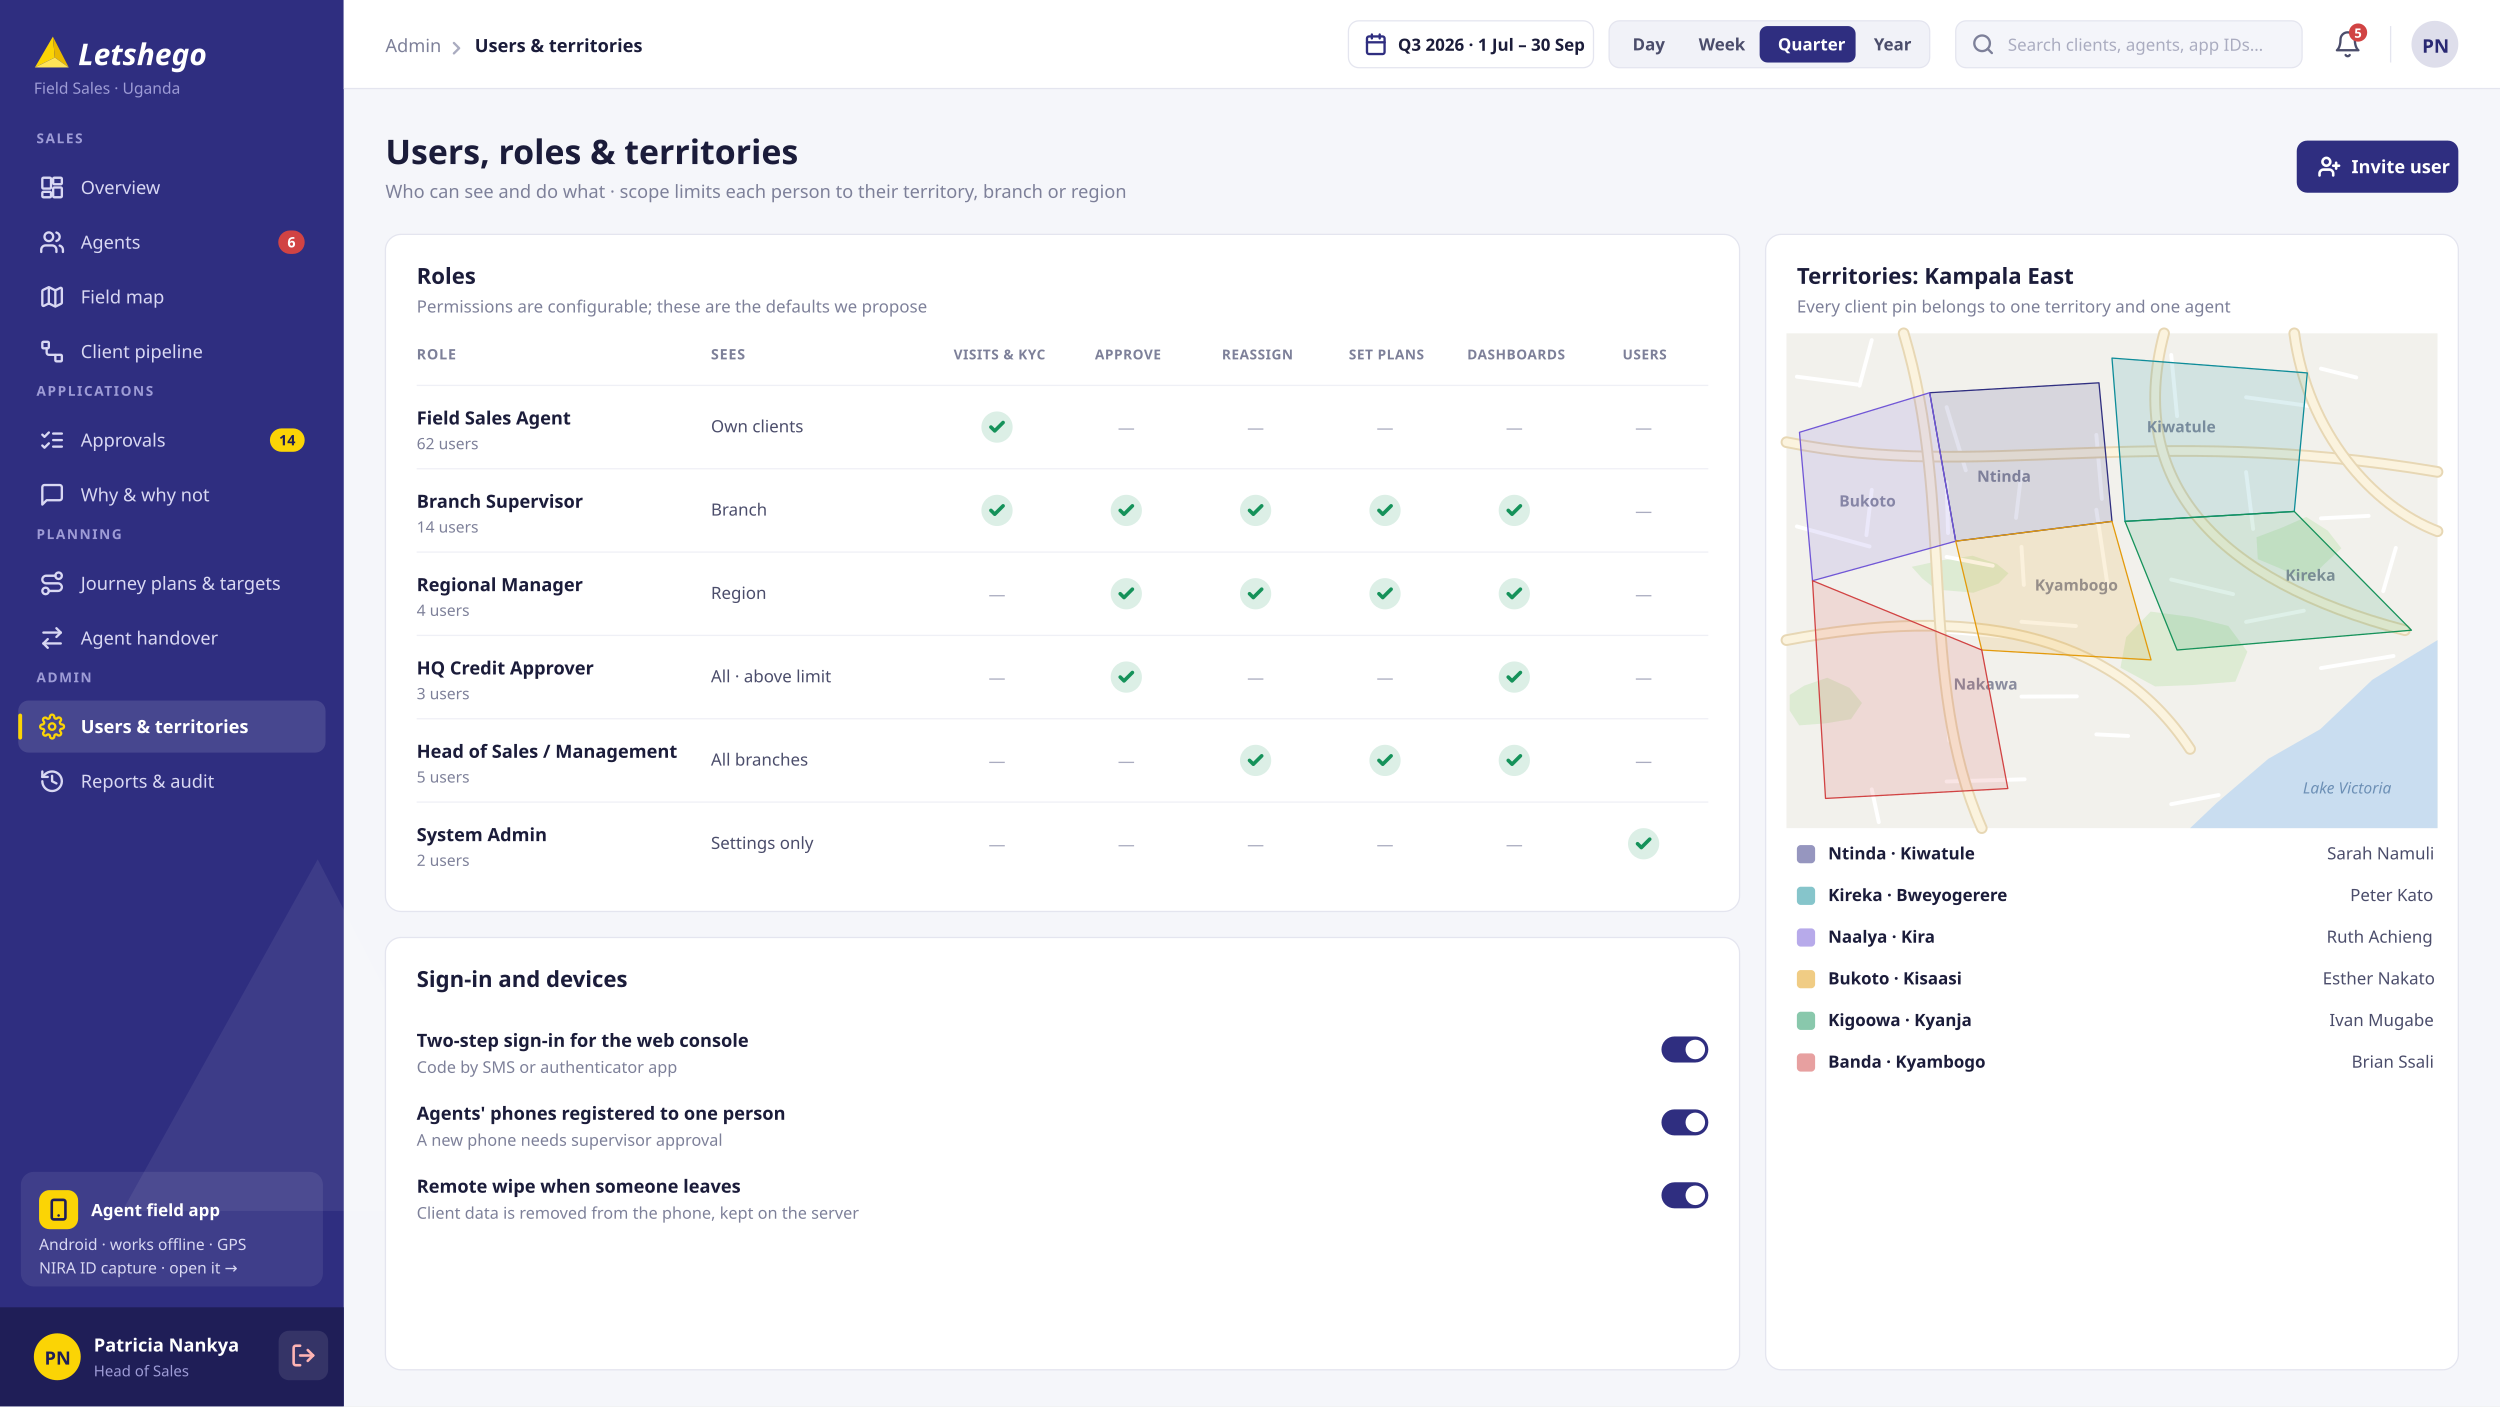
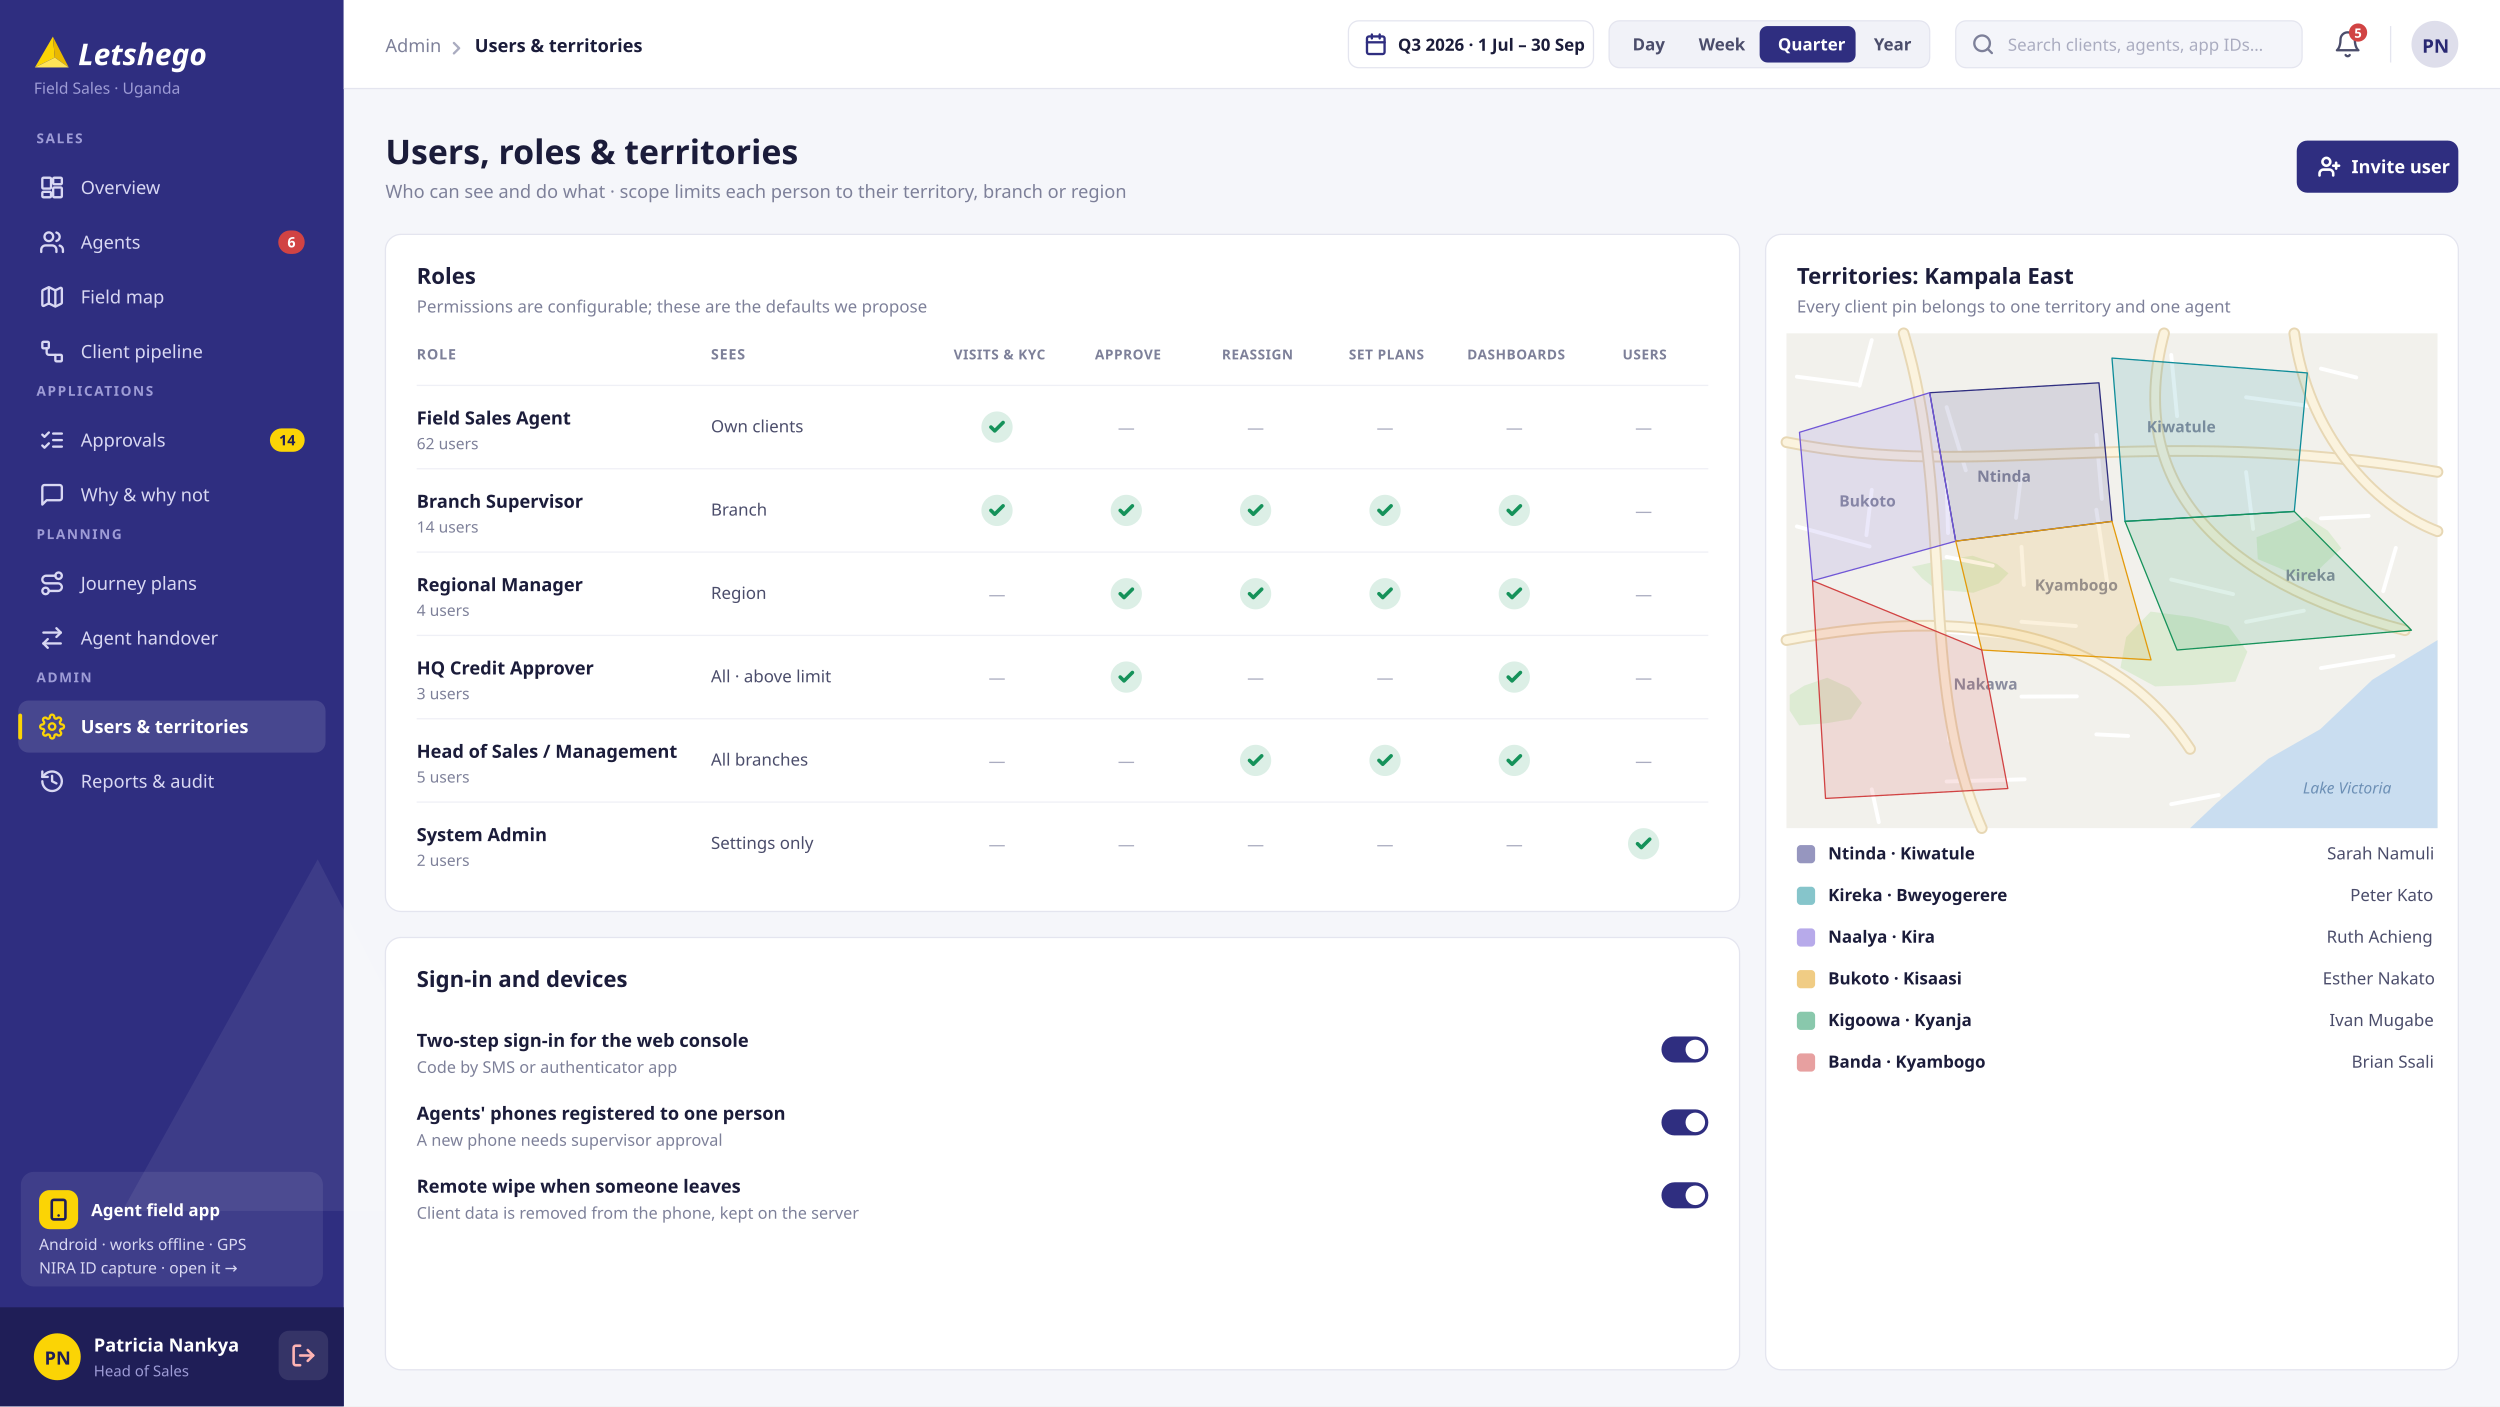
<svg xmlns="http://www.w3.org/2000/svg" width="1920" height="1080" viewBox="0 0 1920 1080">
  <rect id="page-background" x="0.0" y="0.0" width="1920.0" height="1080.0" fill="#F5F6FA" />
  <g id="sidebar">
    <rect id="sidebar-bg" x="0.0" y="0.0" width="264.0" height="1080.0" fill="#2F2E80" />
    <g id="sidebar-watermark" opacity="0.07">
      <path d="M244.0 660.0 L384.0 930.0 L94.0 930.0 Z" fill="#FFFFFF" />
    </g>
    <g id="letshego-wordmark">
      <g id="letshego-triangle">
        <path d="M40.6 28.1 L26.8 51.8 L42.1 44.2 Z" fill="#FBD405" />
        <path d="M40.6 28.1 L42.1 44.2 L52.8 51.8 Z" fill="#E9B800" />
        <path d="M26.8 51.8 L42.1 44.2 L52.8 51.8 Z" fill="#FFE457" />
      </g>
      <text id="Letshego" x="60.0" y="50.0" font-family="Segoe UI" font-size="23" font-weight="700" fill="#FFFFFF" font-style="italic">Letshego</text>
    </g>
    <text id="product-sub" x="26.0" y="72.0" font-family="Segoe UI" font-size="12" font-weight="400" fill="#9E9CD6">Field Sales · Uganda</text>
    <text id="nav-group-SALES" x="28.0" y="110.0" font-family="Segoe UI" font-size="10.5" font-weight="600" fill="#9E9CD6" letter-spacing="1.2">SALES</text>
    <g id="nav-Overview">
      <g id="icon-grid" transform="translate(30.0 134.0) scale(0.8333)">
        <path d="M4 3h6a1 1 0 0 1 1 1v8a1 1 0 0 1-1 1H4a1 1 0 0 1-1-1V4a1 1 0 0 1 1-1z" fill="none" stroke="#D9D8F3" stroke-width="2.16" stroke-linecap="round" stroke-linejoin="round" />
        <path d="M14 3h6a1 1 0 0 1 1 1v4a1 1 0 0 1-1 1h-6a1 1 0 0 1-1-1V4a1 1 0 0 1 1-1z" fill="none" stroke="#D9D8F3" stroke-width="2.16" stroke-linecap="round" stroke-linejoin="round" />
        <path d="M14 12h6a1 1 0 0 1 1 1v7a1 1 0 0 1-1 1h-6a1 1 0 0 1-1-1v-7a1 1 0 0 1 1-1z" fill="none" stroke="#D9D8F3" stroke-width="2.16" stroke-linecap="round" stroke-linejoin="round" />
        <path d="M4 16h6a1 1 0 0 1 1 1v3a1 1 0 0 1-1 1H4a1 1 0 0 1-1-1v-3a1 1 0 0 1 1-1z" fill="none" stroke="#D9D8F3" stroke-width="2.16" stroke-linecap="round" stroke-linejoin="round" />
      </g>
      <text id="label" x="62.0" y="149.0" font-family="Segoe UI" font-size="14" font-weight="400" fill="#D9D8F3">Overview</text>
    </g>
    <g id="nav-Agents">
      <g id="icon-users" transform="translate(30.0 176.0) scale(0.8333)">
        <path d="M16 21v-2a4 4 0 0 0-4-4H6a4 4 0 0 0-4 4v2" fill="none" stroke="#D9D8F3" stroke-width="2.16" stroke-linecap="round" stroke-linejoin="round" />
        <path d="M9 3a4 4 0 1 0 0 8 4 4 0 1 0 0-8z" fill="none" stroke="#D9D8F3" stroke-width="2.16" stroke-linecap="round" stroke-linejoin="round" />
        <path d="M22 21v-2a4 4 0 0 0-3-3.87" fill="none" stroke="#D9D8F3" stroke-width="2.16" stroke-linecap="round" stroke-linejoin="round" />
        <path d="M16 3.13a4 4 0 0 1 0 7.75" fill="none" stroke="#D9D8F3" stroke-width="2.16" stroke-linecap="round" stroke-linejoin="round" />
      </g>
      <text id="label-2" x="62.0" y="191.0" font-family="Segoe UI" font-size="14" font-weight="400" fill="#D9D8F3">Agents</text>
      <rect id="badge" x="213.7" y="177.0" width="20.3" height="18.0" rx="9" fill="#D14343" />
      <text id="badge-n" x="220.7" y="190.0" font-family="Segoe UI" font-size="11" font-weight="700" fill="#FFFFFF">6</text>
    </g>
    <g id="nav-Field-map">
      <g id="icon-map" transform="translate(30.0 218.0) scale(0.8333)">
        <path d="M14.1 5.55a2 2 0 0 0 1.8 0l3.65-1.83A1 1 0 0 1 21 4.62v12.76a1 1 0 0 1-.55.9l-4.55 2.27a2 2 0 0 1-1.8 0l-4.2-2.1a2 2 0 0 0-1.8 0l-3.65 1.83A1 1 0 0 1 3 19.38V6.62a1 1 0 0 1 .55-.9l4.55-2.27a2 2 0 0 1 1.8 0z" fill="none" stroke="#D9D8F3" stroke-width="2.16" stroke-linecap="round" stroke-linejoin="round" />
        <path d="M15 5.76v15" fill="none" stroke="#D9D8F3" stroke-width="2.16" stroke-linecap="round" stroke-linejoin="round" />
        <path d="M9 3.24v15" fill="none" stroke="#D9D8F3" stroke-width="2.16" stroke-linecap="round" stroke-linejoin="round" />
      </g>
      <text id="label-3" x="62.0" y="233.0" font-family="Segoe UI" font-size="14" font-weight="400" fill="#D9D8F3">Field map</text>
    </g>
    <g id="nav-Client-pipeline">
      <g id="icon-workflow" transform="translate(30.0 260.0) scale(0.8333)">
        <path d="M4 3h4a1 1 0 0 1 1 1v4a1 1 0 0 1-1 1H4a1 1 0 0 1-1-1V4a1 1 0 0 1 1-1z" fill="none" stroke="#D9D8F3" stroke-width="2.16" stroke-linecap="round" stroke-linejoin="round" />
        <path d="M16 15h4a1 1 0 0 1 1 1v4a1 1 0 0 1-1 1h-4a1 1 0 0 1-1-1v-4a1 1 0 0 1 1-1z" fill="none" stroke="#D9D8F3" stroke-width="2.16" stroke-linecap="round" stroke-linejoin="round" />
        <path d="M7 9v4a2 2 0 0 0 2 2h6" fill="none" stroke="#D9D8F3" stroke-width="2.16" stroke-linecap="round" stroke-linejoin="round" />
      </g>
      <text id="label-4" x="62.0" y="275.0" font-family="Segoe UI" font-size="14" font-weight="400" fill="#D9D8F3">Client pipeline</text>
    </g>
    <text id="nav-group-APPLICATIONS" x="28.0" y="304.0" font-family="Segoe UI" font-size="10.5" font-weight="600" fill="#9E9CD6" letter-spacing="1.2">APPLICATIONS</text>
    <g id="nav-Approvals">
      <g id="icon-listcheck" transform="translate(30.0 328.0) scale(0.8333)">
        <path d="M3 17l2 2 4-4" fill="none" stroke="#D9D8F3" stroke-width="2.16" stroke-linecap="round" stroke-linejoin="round" />
        <path d="M3 7l2 2 4-4" fill="none" stroke="#D9D8F3" stroke-width="2.16" stroke-linecap="round" stroke-linejoin="round" />
        <path d="M13 6h8" fill="none" stroke="#D9D8F3" stroke-width="2.16" stroke-linecap="round" stroke-linejoin="round" />
        <path d="M13 12h8" fill="none" stroke="#D9D8F3" stroke-width="2.16" stroke-linecap="round" stroke-linejoin="round" />
        <path d="M13 18h8" fill="none" stroke="#D9D8F3" stroke-width="2.16" stroke-linecap="round" stroke-linejoin="round" />
      </g>
      <text id="label-5" x="62.0" y="343.0" font-family="Segoe UI" font-size="14" font-weight="400" fill="#D9D8F3">Approvals</text>
      <rect id="badge-2" x="207.3" y="329.0" width="26.7" height="18.0" rx="9" fill="#FBD405" />
      <text id="badge-n-2" x="214.3" y="342.0" font-family="Segoe UI" font-size="11" font-weight="700" fill="#1F1E57">14</text>
    </g>
    <g id="nav-Why-why-not">
      <g id="icon-message" transform="translate(30.0 370.0) scale(0.8333)">
        <path d="M21 15a2 2 0 0 1-2 2H7l-4 4V5a2 2 0 0 1 2-2h14a2 2 0 0 1 2 2z" fill="none" stroke="#D9D8F3" stroke-width="2.16" stroke-linecap="round" stroke-linejoin="round" />
      </g>
      <text id="label-6" x="62.0" y="385.0" font-family="Segoe UI" font-size="14" font-weight="400" fill="#D9D8F3">Why &amp; why not</text>
    </g>
    <text id="nav-group-PLANNING" x="28.0" y="414.0" font-family="Segoe UI" font-size="10.5" font-weight="600" fill="#9E9CD6" letter-spacing="1.2">PLANNING</text>
-     <g id="nav-Journey-plans-targets">
+     <g id="nav-Journey-plans">
      <g id="icon-route" transform="translate(30.0 438.0) scale(0.8333)">
        <path d="M6 16a3 3 0 1 0 0 6 3 3 0 1 0 0-6z" fill="none" stroke="#D9D8F3" stroke-width="2.16" stroke-linecap="round" stroke-linejoin="round" />
        <path d="M9 19h8.5a3.5 3.5 0 0 0 0-7h-11a3.5 3.5 0 0 1 0-7H15" fill="none" stroke="#D9D8F3" stroke-width="2.16" stroke-linecap="round" stroke-linejoin="round" />
        <path d="M18 2a3 3 0 1 0 0 6 3 3 0 1 0 0-6z" fill="none" stroke="#D9D8F3" stroke-width="2.16" stroke-linecap="round" stroke-linejoin="round" />
      </g>
-       <text id="label-7" x="62.0" y="453.0" font-family="Segoe UI" font-size="14" font-weight="400" fill="#D9D8F3">Journey plans &amp; targets</text>
+       <text id="label-7" x="62.0" y="453.0" font-family="Segoe UI" font-size="14" font-weight="400" fill="#D9D8F3">Journey plans</text>
    </g>
    <g id="nav-Agent-handover">
      <g id="icon-swap" transform="translate(30.0 480.0) scale(0.8333)">
        <path d="M16 3l4 4-4 4" fill="none" stroke="#D9D8F3" stroke-width="2.16" stroke-linecap="round" stroke-linejoin="round" />
        <path d="M20 7H4" fill="none" stroke="#D9D8F3" stroke-width="2.16" stroke-linecap="round" stroke-linejoin="round" />
        <path d="M8 21l-4-4 4-4" fill="none" stroke="#D9D8F3" stroke-width="2.16" stroke-linecap="round" stroke-linejoin="round" />
        <path d="M4 17h16" fill="none" stroke="#D9D8F3" stroke-width="2.16" stroke-linecap="round" stroke-linejoin="round" />
      </g>
      <text id="label-8" x="62.0" y="495.0" font-family="Segoe UI" font-size="14" font-weight="400" fill="#D9D8F3">Agent handover</text>
    </g>
    <text id="nav-group-ADMIN" x="28.0" y="524.0" font-family="Segoe UI" font-size="10.5" font-weight="600" fill="#9E9CD6" letter-spacing="1.2">ADMIN</text>
    <g id="nav-Users-territories">
      <rect id="active-bg" x="14.0" y="538.0" width="236.0" height="40.0" rx="8" fill="#FFFFFF" fill-opacity="0.12" />
      <rect id="active-bar" x="14.0" y="548.0" width="3.0" height="20.0" rx="1.5" fill="#FBD405" />
      <g id="icon-settings" transform="translate(30.0 548.0) scale(0.8333)">
        <path d="M12 9a3 3 0 1 0 0 6 3 3 0 1 0 0-6z" fill="none" stroke="#FBD405" stroke-width="2.16" stroke-linecap="round" stroke-linejoin="round" />
        <path d="M19.4 15a1.65 1.65 0 0 0 .33 1.82l.06.06a2 2 0 1 1-2.83 2.83l-.06-.06a1.65 1.65 0 0 0-1.82-.33 1.65 1.65 0 0 0-1 1.51V21a2 2 0 0 1-4 0v-.09A1.65 1.65 0 0 0 9 19.4a1.65 1.65 0 0 0-1.82.33l-.06.06a2 2 0 1 1-2.83-2.83l.06-.06a1.65 1.65 0 0 0 .33-1.82 1.65 1.65 0 0 0-1.51-1H3a2 2 0 0 1 0-4h.09A1.65 1.65 0 0 0 4.6 9a1.65 1.65 0 0 0-.33-1.82l-.06-.06a2 2 0 1 1 2.83-2.83l.06.06a1.65 1.65 0 0 0 1.82.33H9a1.65 1.65 0 0 0 1-1.51V3a2 2 0 0 1 4 0v.09a1.65 1.65 0 0 0 1 1.51 1.65 1.65 0 0 0 1.82-.33l.06-.06a2 2 0 1 1 2.83 2.83l-.06.06a1.65 1.65 0 0 0-.33 1.82V9a1.65 1.65 0 0 0 1.51 1H21a2 2 0 0 1 0 4h-.09a1.65 1.65 0 0 0-1.51 1z" fill="none" stroke="#FBD405" stroke-width="2.16" stroke-linecap="round" stroke-linejoin="round" />
      </g>
      <text id="label-9" x="62.0" y="563.0" font-family="Segoe UI" font-size="14" font-weight="600" fill="#FFFFFF">Users &amp; territories</text>
    </g>
    <g id="nav-Reports-audit">
      <g id="icon-history" transform="translate(30.0 590.0) scale(0.8333)">
        <path d="M3 12a9 9 0 1 0 9-9 9.75 9.75 0 0 0-6.74 2.74L3 8" fill="none" stroke="#D9D8F3" stroke-width="2.16" stroke-linecap="round" stroke-linejoin="round" />
        <path d="M3 3v5h5" fill="none" stroke="#D9D8F3" stroke-width="2.16" stroke-linecap="round" stroke-linejoin="round" />
        <path d="M12 7v5l4 2" fill="none" stroke="#D9D8F3" stroke-width="2.16" stroke-linecap="round" stroke-linejoin="round" />
      </g>
      <text id="label-10" x="62.0" y="605.0" font-family="Segoe UI" font-size="14" font-weight="400" fill="#D9D8F3">Reports &amp; audit</text>
    </g>
    <g id="field-app-card">
      <rect x="16.0" y="900.0" width="232.0" height="88.0" rx="10" fill="#FFFFFF" fill-opacity="0.08" />
      <rect x="30.0" y="914.0" width="30.0" height="30.0" rx="8" fill="#FBD405" />
      <g id="icon-phone" transform="translate(36.0 920.0) scale(0.75)">
        <path d="M7 2h10a2 2 0 0 1 2 2v16a2 2 0 0 1-2 2H7a2 2 0 0 1-2-2V4a2 2 0 0 1 2-2z" fill="none" stroke="#1F1E57" stroke-width="2.67" stroke-linecap="round" stroke-linejoin="round" />
        <path d="M12 18h.01" fill="none" stroke="#1F1E57" stroke-width="2.67" stroke-linecap="round" stroke-linejoin="round" />
      </g>
      <text id="Agent-field-app" x="70.0" y="934.0" font-family="Segoe UI" font-size="13" font-weight="600" fill="#FFFFFF">Agent field app</text>
      <text id="Android-works-offline-GP" x="30.0" y="960.0" font-family="Segoe UI" font-size="12" font-weight="400" fill="#D9D8F3">Android · works offline · GPS</text>
      <text id="NIRA-ID-capture-open-it" x="30.0" y="978.0" font-family="Segoe UI" font-size="12" font-weight="400" fill="#D9D8F3">NIRA ID capture · open it →</text>
    </g>
    <g id="sidebar-user">
      <rect id="user-bg" x="0.0" y="1004.0" width="264.0" height="76.0" fill="#1F1E57" />
      <circle cx="44.0" cy="1042.0" r="18.0" fill="#FBD405" />
      <text id="PN" x="34.2" y="1048.0" font-family="Segoe UI" font-size="14" font-weight="700" fill="#1F1E57">PN</text>
      <text id="Patricia-Nankya" x="72.0" y="1038.0" font-family="Segoe UI" font-size="14" font-weight="600" fill="#FFFFFF">Patricia Nankya</text>
      <text id="Head-of-Sales" x="72.0" y="1057.0" font-family="Segoe UI" font-size="11.5" font-weight="400" fill="#9E9CD6">Head of Sales</text>
      <rect id="sign-out-button" x="214.0" y="1022.0" width="38.0" height="38.0" rx="8" fill="#FFFFFF" fill-opacity="0.1" />
      <g id="icon-logout" transform="translate(223.0 1031.0) scale(0.8333)">
        <path d="M9 21H5a2 2 0 0 1-2-2V5a2 2 0 0 1 2-2h4" fill="none" stroke="#FFB4B4" stroke-width="2.40" stroke-linecap="round" stroke-linejoin="round" />
        <path d="M16 17l5-5-5-5" fill="none" stroke="#FFB4B4" stroke-width="2.40" stroke-linecap="round" stroke-linejoin="round" />
        <path d="M21 12H9" fill="none" stroke="#FFB4B4" stroke-width="2.40" stroke-linecap="round" stroke-linejoin="round" />
      </g>
    </g>
  </g>
  <g id="top-bar">
    <rect id="top-bar-bg" x="264.0" y="0.0" width="1656.0" height="68.0" fill="#FFFFFF" />
    <line x1="264.0" y1="68.0" x2="1920.0" y2="68.0" stroke="#E4E5EF" stroke-width="1" />
    <text id="crumb-Admin" x="296.0" y="40.0" font-family="Segoe UI" font-size="14" font-weight="400" fill="#7D8099">Admin</text>
    <g id="icon-chevright" transform="translate(342.6 29.0) scale(0.6667)">
      <path d="M9 18l6-6-6-6" fill="none" stroke="#AAACC0" stroke-width="2.70" stroke-linecap="round" stroke-linejoin="round" />
    </g>
    <text id="crumb-Users-territories" x="364.6" y="40.0" font-family="Segoe UI" font-size="14" font-weight="600" fill="#1B1C3A">Users &amp; territories</text>
    <g id="avatar-PN">
      <circle cx="1870.0" cy="34.0" r="18.0" fill="#DEDEEB" />
      <text id="PN-2" x="1860.2" y="40.5" font-family="Segoe UI" font-size="14.4" font-weight="600" fill="#2A2973">PN</text>
    </g>
    <line x1="1836.0" y1="20.0" x2="1836.0" y2="48.0" stroke="#E4E5EF" stroke-width="1" />
    <g id="notifications">
      <g id="icon-bell" transform="translate(1792.0 23.0) scale(0.9167)">
        <path d="M6 8a6 6 0 0 1 12 0c0 7 3 9 3 9H3s3-2 3-9" fill="none" stroke="#4B4D6B" stroke-width="1.96" stroke-linecap="round" stroke-linejoin="round" />
        <path d="M10.3 21a1.94 1.94 0 0 0 3.4 0" fill="none" stroke="#4B4D6B" stroke-width="1.96" stroke-linecap="round" stroke-linejoin="round" />
      </g>
      <circle cx="1811.0" cy="25.0" r="7.0" fill="#D14343" />
      <text id="5" x="1808.1" y="29.0" font-family="Segoe UI" font-size="10" font-weight="700" fill="#FFFFFF">5</text>
    </g>
    <g id="search">
      <rect x="1502.0" y="16.0" width="266.0" height="36.0" rx="8" fill="#F4F5FA" stroke="#E4E5EF" stroke-width="1" />
      <g id="icon-search" transform="translate(1514.0 25.0) scale(0.75)">
        <path d="M11 3a8 8 0 1 0 0 16 8 8 0 1 0 0-16z" fill="none" stroke="#7D8099" stroke-width="2.40" stroke-linecap="round" stroke-linejoin="round" />
        <path d="M21 21l-4.3-4.3" fill="none" stroke="#7D8099" stroke-width="2.40" stroke-linecap="round" stroke-linejoin="round" />
      </g>
      <text id="Search-clients-agents-app" x="1542.0" y="39.0" font-family="Segoe UI" font-size="13" font-weight="400" fill="#AAACC0">Search clients, agents, app IDs…</text>
    </g>
    <g id="segmented-control">
      <rect x="1235.8" y="16.0" width="246.2" height="36.0" rx="8" fill="#F1F2F8" stroke="#E4E5EF" stroke-width="1" />
      <text id="Day" x="1253.8" y="38.7" font-family="Segoe UI" font-size="13" font-weight="600" fill="#4B4D6B">Day</text>
      <text id="Week" x="1304.6" y="38.7" font-family="Segoe UI" font-size="13" font-weight="600" fill="#4B4D6B">Week</text>
      <rect x="1351.4" y="20.0" width="73.7" height="28.0" rx="6" fill="#2F2E80" />
      <text id="Quarter" x="1365.4" y="38.7" font-family="Segoe UI" font-size="13" font-weight="600" fill="#FFFFFF">Quarter</text>
      <text id="Year" x="1439.1" y="38.7" font-family="Segoe UI" font-size="13" font-weight="600" fill="#4B4D6B">Year</text>
    </g>
    <g id="date-range">
      <rect x="1035.6" y="16.0" width="188.2" height="36.0" rx="8" fill="#FFFFFF" stroke="#E4E5EF" stroke-width="1" />
      <g id="icon-calendar" transform="translate(1047.6 25.0) scale(0.75)">
        <path d="M5 4h14a2 2 0 0 1 2 2v14a2 2 0 0 1-2 2H5a2 2 0 0 1-2-2V6a2 2 0 0 1 2-2z" fill="none" stroke="#2F2E80" stroke-width="2.40" stroke-linecap="round" stroke-linejoin="round" />
        <path d="M16 2v4" fill="none" stroke="#2F2E80" stroke-width="2.40" stroke-linecap="round" stroke-linejoin="round" />
        <path d="M8 2v4" fill="none" stroke="#2F2E80" stroke-width="2.40" stroke-linecap="round" stroke-linejoin="round" />
        <path d="M3 10h18" fill="none" stroke="#2F2E80" stroke-width="2.40" stroke-linecap="round" stroke-linejoin="round" />
      </g>
      <text id="Q3-2026-1-Jul-30-Sep" x="1073.6" y="39.0" font-family="Segoe UI" font-size="13" font-weight="600" fill="#1B1C3A">Q3 2026 · 1 Jul – 30 Sep</text>
    </g>
  </g>
  <text id="page-title" x="296.0" y="126.0" font-family="Segoe UI" font-size="26" font-weight="700" fill="#1B1C3A">Users, roles &amp; territories</text>
  <text id="page-subtitle" x="296.0" y="152.0" font-family="Segoe UI" font-size="14" font-weight="400" fill="#7D8099">Who can see and do what · scope limits each person to their territory, branch or region</text>
  <g id="header-actions">
    <g id="button-Invite-user">
      <rect x="1763.9" y="108.0" width="124.1" height="40.0" rx="8" fill="#2F2E80" />
      <g id="icon-userplus" transform="translate(1779.9 119.0) scale(0.75)">
        <path d="M16 21v-2a4 4 0 0 0-4-4H6a4 4 0 0 0-4 4v2" fill="none" stroke="#FFFFFF" stroke-width="2.67" stroke-linecap="round" stroke-linejoin="round" />
        <path d="M9 3a4 4 0 1 0 0 8 4 4 0 1 0 0-8z" fill="none" stroke="#FFFFFF" stroke-width="2.67" stroke-linecap="round" stroke-linejoin="round" />
        <path d="M19 8v6" fill="none" stroke="#FFFFFF" stroke-width="2.67" stroke-linecap="round" stroke-linejoin="round" />
        <path d="M22 11h-6" fill="none" stroke="#FFFFFF" stroke-width="2.67" stroke-linecap="round" stroke-linejoin="round" />
      </g>
      <text id="Invite-user" x="1805.9" y="133.0" font-family="Segoe UI" font-size="14" font-weight="600" fill="#FFFFFF">Invite user</text>
    </g>
  </g>
  <rect id="Roles-bg" x="296.0" y="180.0" width="1040.0" height="520.0" rx="12" fill="#FFFFFF" stroke="#E4E5EF" stroke-width="1" />
  <text id="title" x="320.0" y="218.0" font-family="Segoe UI" font-size="17" font-weight="600" fill="#1B1C3A">Roles</text>
  <text id="subtitle" x="320.0" y="240.0" font-family="Segoe UI" font-size="13" font-weight="400" fill="#7D8099">Permissions are configurable; these are the defaults we propose</text>
  <text id="ROLE" x="320.0" y="276.0" font-family="Segoe UI" font-size="11" font-weight="600" fill="#7D8099" letter-spacing="0.6">ROLE</text>
  <text id="SEES" x="546.0" y="276.0" font-family="Segoe UI" font-size="11" font-weight="600" fill="#7D8099" letter-spacing="0.6">SEES</text>
  <text id="VISITS-KYC" x="732.4" y="276.0" font-family="Segoe UI" font-size="10.5" font-weight="600" fill="#7D8099" letter-spacing="0.4">VISITS &amp; KYC</text>
  <text id="APPROVE" x="840.9" y="276.0" font-family="Segoe UI" font-size="10.5" font-weight="600" fill="#7D8099" letter-spacing="0.4">APPROVE</text>
  <text id="REASSIGN" x="938.4" y="276.0" font-family="Segoe UI" font-size="10.5" font-weight="600" fill="#7D8099" letter-spacing="0.4">REASSIGN</text>
  <text id="SET-PLANS" x="1035.9" y="276.0" font-family="Segoe UI" font-size="10.5" font-weight="600" fill="#7D8099" letter-spacing="0.4">SET PLANS</text>
  <text id="DASHBOARDS" x="1126.8" y="276.0" font-family="Segoe UI" font-size="10.5" font-weight="600" fill="#7D8099" letter-spacing="0.4">DASHBOARDS</text>
  <text id="USERS" x="1246.1" y="276.0" font-family="Segoe UI" font-size="10.5" font-weight="600" fill="#7D8099" letter-spacing="0.4">USERS</text>
  <line x1="320.0" y1="296.0" x2="1312.0" y2="296.0" stroke="#EFF0F6" stroke-width="1" />
  <text id="Field-Sales-Agent" x="320.0" y="326.0" font-family="Segoe UI" font-size="14" font-weight="600" fill="#1B1C3A">Field Sales Agent</text>
  <text id="62-users" x="320.0" y="345.0" font-family="Segoe UI" font-size="12" font-weight="400" fill="#7D8099">62 users</text>
  <text id="Own-clients" x="546.0" y="332.0" font-family="Segoe UI" font-size="13" font-weight="400" fill="#4B4D6B">Own clients</text>
  <circle cx="765.7" cy="328.0" r="12.0" fill="#DCEFE6" />
  <g id="icon-check" transform="translate(758.7 321.0) scale(0.5833)">
    <path d="M20 6L9 17l-5-5" fill="none" stroke="#15925A" stroke-width="4.80" stroke-linecap="round" stroke-linejoin="round" />
  </g>
  <text id="layer" x="858.5" y="333.0" font-family="Segoe UI" font-size="13" font-weight="400" fill="#AAACC0">—</text>
  <text id="layer-2" x="957.8" y="333.0" font-family="Segoe UI" font-size="13" font-weight="400" fill="#AAACC0">—</text>
  <text id="layer-3" x="1057.2" y="333.0" font-family="Segoe UI" font-size="13" font-weight="400" fill="#AAACC0">—</text>
  <text id="layer-4" x="1156.5" y="333.0" font-family="Segoe UI" font-size="13" font-weight="400" fill="#AAACC0">—</text>
  <text id="layer-5" x="1255.8" y="333.0" font-family="Segoe UI" font-size="13" font-weight="400" fill="#AAACC0">—</text>
  <line x1="320.0" y1="360.0" x2="1312.0" y2="360.0" stroke="#EFF0F6" stroke-width="1" />
  <text id="Branch-Supervisor" x="320.0" y="390.0" font-family="Segoe UI" font-size="14" font-weight="600" fill="#1B1C3A">Branch Supervisor</text>
  <text id="14-users" x="320.0" y="409.0" font-family="Segoe UI" font-size="12" font-weight="400" fill="#7D8099">14 users</text>
  <text id="Branch" x="546.0" y="396.0" font-family="Segoe UI" font-size="13" font-weight="400" fill="#4B4D6B">Branch</text>
  <circle cx="765.7" cy="392.0" r="12.0" fill="#DCEFE6" />
  <g id="icon-check-2" transform="translate(758.7 385.0) scale(0.5833)">
    <path d="M20 6L9 17l-5-5" fill="none" stroke="#15925A" stroke-width="4.80" stroke-linecap="round" stroke-linejoin="round" />
  </g>
  <circle cx="865.0" cy="392.0" r="12.0" fill="#DCEFE6" />
  <g id="icon-check-3" transform="translate(858.0 385.0) scale(0.5833)">
    <path d="M20 6L9 17l-5-5" fill="none" stroke="#15925A" stroke-width="4.80" stroke-linecap="round" stroke-linejoin="round" />
  </g>
  <circle cx="964.3" cy="392.0" r="12.0" fill="#DCEFE6" />
  <g id="icon-check-4" transform="translate(957.3 385.0) scale(0.5833)">
    <path d="M20 6L9 17l-5-5" fill="none" stroke="#15925A" stroke-width="4.80" stroke-linecap="round" stroke-linejoin="round" />
  </g>
  <circle cx="1063.7" cy="392.0" r="12.0" fill="#DCEFE6" />
  <g id="icon-check-5" transform="translate(1056.7 385.0) scale(0.5833)">
    <path d="M20 6L9 17l-5-5" fill="none" stroke="#15925A" stroke-width="4.80" stroke-linecap="round" stroke-linejoin="round" />
  </g>
  <circle cx="1163.0" cy="392.0" r="12.0" fill="#DCEFE6" />
  <g id="icon-check-6" transform="translate(1156.0 385.0) scale(0.5833)">
    <path d="M20 6L9 17l-5-5" fill="none" stroke="#15925A" stroke-width="4.80" stroke-linecap="round" stroke-linejoin="round" />
  </g>
  <text id="layer-6" x="1255.8" y="397.0" font-family="Segoe UI" font-size="13" font-weight="400" fill="#AAACC0">—</text>
  <line x1="320.0" y1="424.0" x2="1312.0" y2="424.0" stroke="#EFF0F6" stroke-width="1" />
  <text id="Regional-Manager" x="320.0" y="454.0" font-family="Segoe UI" font-size="14" font-weight="600" fill="#1B1C3A">Regional Manager</text>
  <text id="4-users" x="320.0" y="473.0" font-family="Segoe UI" font-size="12" font-weight="400" fill="#7D8099">4 users</text>
  <text id="Region" x="546.0" y="460.0" font-family="Segoe UI" font-size="13" font-weight="400" fill="#4B4D6B">Region</text>
  <text id="layer-7" x="759.2" y="461.0" font-family="Segoe UI" font-size="13" font-weight="400" fill="#AAACC0">—</text>
  <circle cx="865.0" cy="456.0" r="12.0" fill="#DCEFE6" />
  <g id="icon-check-7" transform="translate(858.0 449.0) scale(0.5833)">
    <path d="M20 6L9 17l-5-5" fill="none" stroke="#15925A" stroke-width="4.80" stroke-linecap="round" stroke-linejoin="round" />
  </g>
  <circle cx="964.3" cy="456.0" r="12.0" fill="#DCEFE6" />
  <g id="icon-check-8" transform="translate(957.3 449.0) scale(0.5833)">
    <path d="M20 6L9 17l-5-5" fill="none" stroke="#15925A" stroke-width="4.80" stroke-linecap="round" stroke-linejoin="round" />
  </g>
  <circle cx="1063.7" cy="456.0" r="12.0" fill="#DCEFE6" />
  <g id="icon-check-9" transform="translate(1056.7 449.0) scale(0.5833)">
    <path d="M20 6L9 17l-5-5" fill="none" stroke="#15925A" stroke-width="4.80" stroke-linecap="round" stroke-linejoin="round" />
  </g>
  <circle cx="1163.0" cy="456.0" r="12.0" fill="#DCEFE6" />
  <g id="icon-check-10" transform="translate(1156.0 449.0) scale(0.5833)">
    <path d="M20 6L9 17l-5-5" fill="none" stroke="#15925A" stroke-width="4.80" stroke-linecap="round" stroke-linejoin="round" />
  </g>
  <text id="layer-8" x="1255.8" y="461.0" font-family="Segoe UI" font-size="13" font-weight="400" fill="#AAACC0">—</text>
  <line x1="320.0" y1="488.0" x2="1312.0" y2="488.0" stroke="#EFF0F6" stroke-width="1" />
  <text id="HQ-Credit-Approver" x="320.0" y="518.0" font-family="Segoe UI" font-size="14" font-weight="600" fill="#1B1C3A">HQ Credit Approver</text>
  <text id="3-users" x="320.0" y="537.0" font-family="Segoe UI" font-size="12" font-weight="400" fill="#7D8099">3 users</text>
  <text id="All-above-limit" x="546.0" y="524.0" font-family="Segoe UI" font-size="13" font-weight="400" fill="#4B4D6B">All · above limit</text>
  <text id="layer-9" x="759.2" y="525.0" font-family="Segoe UI" font-size="13" font-weight="400" fill="#AAACC0">—</text>
  <circle cx="865.0" cy="520.0" r="12.0" fill="#DCEFE6" />
  <g id="icon-check-11" transform="translate(858.0 513.0) scale(0.5833)">
    <path d="M20 6L9 17l-5-5" fill="none" stroke="#15925A" stroke-width="4.80" stroke-linecap="round" stroke-linejoin="round" />
  </g>
  <text id="layer-10" x="957.8" y="525.0" font-family="Segoe UI" font-size="13" font-weight="400" fill="#AAACC0">—</text>
  <text id="layer-11" x="1057.2" y="525.0" font-family="Segoe UI" font-size="13" font-weight="400" fill="#AAACC0">—</text>
  <circle cx="1163.0" cy="520.0" r="12.0" fill="#DCEFE6" />
  <g id="icon-check-12" transform="translate(1156.0 513.0) scale(0.5833)">
    <path d="M20 6L9 17l-5-5" fill="none" stroke="#15925A" stroke-width="4.80" stroke-linecap="round" stroke-linejoin="round" />
  </g>
  <text id="layer-12" x="1255.8" y="525.0" font-family="Segoe UI" font-size="13" font-weight="400" fill="#AAACC0">—</text>
  <line x1="320.0" y1="552.0" x2="1312.0" y2="552.0" stroke="#EFF0F6" stroke-width="1" />
  <text id="Head-of-Sales-Management" x="320.0" y="582.0" font-family="Segoe UI" font-size="14" font-weight="600" fill="#1B1C3A">Head of Sales / Management</text>
  <text id="5-users" x="320.0" y="601.0" font-family="Segoe UI" font-size="12" font-weight="400" fill="#7D8099">5 users</text>
  <text id="All-branches" x="546.0" y="588.0" font-family="Segoe UI" font-size="13" font-weight="400" fill="#4B4D6B">All branches</text>
  <text id="layer-13" x="759.2" y="589.0" font-family="Segoe UI" font-size="13" font-weight="400" fill="#AAACC0">—</text>
  <text id="layer-14" x="858.5" y="589.0" font-family="Segoe UI" font-size="13" font-weight="400" fill="#AAACC0">—</text>
  <circle cx="964.3" cy="584.0" r="12.0" fill="#DCEFE6" />
  <g id="icon-check-13" transform="translate(957.3 577.0) scale(0.5833)">
    <path d="M20 6L9 17l-5-5" fill="none" stroke="#15925A" stroke-width="4.80" stroke-linecap="round" stroke-linejoin="round" />
  </g>
  <circle cx="1063.7" cy="584.0" r="12.0" fill="#DCEFE6" />
  <g id="icon-check-14" transform="translate(1056.7 577.0) scale(0.5833)">
    <path d="M20 6L9 17l-5-5" fill="none" stroke="#15925A" stroke-width="4.80" stroke-linecap="round" stroke-linejoin="round" />
  </g>
  <circle cx="1163.0" cy="584.0" r="12.0" fill="#DCEFE6" />
  <g id="icon-check-15" transform="translate(1156.0 577.0) scale(0.5833)">
    <path d="M20 6L9 17l-5-5" fill="none" stroke="#15925A" stroke-width="4.80" stroke-linecap="round" stroke-linejoin="round" />
  </g>
  <text id="layer-15" x="1255.8" y="589.0" font-family="Segoe UI" font-size="13" font-weight="400" fill="#AAACC0">—</text>
  <line x1="320.0" y1="616.0" x2="1312.0" y2="616.0" stroke="#EFF0F6" stroke-width="1" />
  <text id="System-Admin" x="320.0" y="646.0" font-family="Segoe UI" font-size="14" font-weight="600" fill="#1B1C3A">System Admin</text>
  <text id="2-users" x="320.0" y="665.0" font-family="Segoe UI" font-size="12" font-weight="400" fill="#7D8099">2 users</text>
  <text id="Settings-only" x="546.0" y="652.0" font-family="Segoe UI" font-size="13" font-weight="400" fill="#4B4D6B">Settings only</text>
  <text id="layer-16" x="759.2" y="653.0" font-family="Segoe UI" font-size="13" font-weight="400" fill="#AAACC0">—</text>
  <text id="layer-17" x="858.5" y="653.0" font-family="Segoe UI" font-size="13" font-weight="400" fill="#AAACC0">—</text>
  <text id="layer-18" x="957.8" y="653.0" font-family="Segoe UI" font-size="13" font-weight="400" fill="#AAACC0">—</text>
  <text id="layer-19" x="1057.2" y="653.0" font-family="Segoe UI" font-size="13" font-weight="400" fill="#AAACC0">—</text>
  <text id="layer-20" x="1156.5" y="653.0" font-family="Segoe UI" font-size="13" font-weight="400" fill="#AAACC0">—</text>
  <circle cx="1262.3" cy="648.0" r="12.0" fill="#DCEFE6" />
  <g id="icon-check-16" transform="translate(1255.3 641.0) scale(0.5833)">
    <path d="M20 6L9 17l-5-5" fill="none" stroke="#15925A" stroke-width="4.80" stroke-linecap="round" stroke-linejoin="round" />
  </g>
  <rect id="Sign-in-and-devices-bg" x="296.0" y="720.0" width="1040.0" height="332.0" rx="12" fill="#FFFFFF" stroke="#E4E5EF" stroke-width="1" />
  <text id="title-2" x="320.0" y="758.0" font-family="Segoe UI" font-size="17" font-weight="600" fill="#1B1C3A">Sign-in and devices</text>
  <text id="Two-step-sign-in-for-the-web" x="320.0" y="804.0" font-family="Segoe UI" font-size="14" font-weight="600" fill="#1B1C3A">Two-step sign-in for the web console</text>
  <text id="Code-by-SMS-or-authenticator" x="320.0" y="824.0" font-family="Segoe UI" font-size="12.5" font-weight="400" fill="#7D8099">Code by SMS or authenticator app</text>
  <g id="toggle">
    <rect x="1276.0" y="796.0" width="36.0" height="20.0" rx="10" fill="#2F2E80" />
    <circle cx="1302.0" cy="806.0" r="7.5" fill="#FFFFFF" />
  </g>
  <text id="Agents-phones-registered-to" x="320.0" y="860.0" font-family="Segoe UI" font-size="14" font-weight="600" fill="#1B1C3A">Agents' phones registered to one person</text>
  <text id="A-new-phone-needs-supervisor" x="320.0" y="880.0" font-family="Segoe UI" font-size="12.5" font-weight="400" fill="#7D8099">A new phone needs supervisor approval</text>
  <g id="toggle-2">
    <rect x="1276.0" y="852.0" width="36.0" height="20.0" rx="10" fill="#2F2E80" />
    <circle cx="1302.0" cy="862.0" r="7.5" fill="#FFFFFF" />
  </g>
  <text id="Remote-wipe-when-someone-lea" x="320.0" y="916.0" font-family="Segoe UI" font-size="14" font-weight="600" fill="#1B1C3A">Remote wipe when someone leaves</text>
  <text id="Client-data-is-removed-from" x="320.0" y="936.0" font-family="Segoe UI" font-size="12.5" font-weight="400" fill="#7D8099">Client data is removed from the phone, kept on the server</text>
  <g id="toggle-3">
    <rect x="1276.0" y="908.0" width="36.0" height="20.0" rx="10" fill="#2F2E80" />
    <circle cx="1302.0" cy="918.0" r="7.5" fill="#FFFFFF" />
  </g>
  <rect id="Territories-Kampala-East-bg" x="1356.0" y="180.0" width="532.0" height="872.0" rx="12" fill="#FFFFFF" stroke="#E4E5EF" stroke-width="1" />
  <text id="title-3" x="1380.0" y="218.0" font-family="Segoe UI" font-size="17" font-weight="600" fill="#1B1C3A">Territories: Kampala East</text>
  <text id="subtitle-2" x="1380.0" y="240.0" font-family="Segoe UI" font-size="13" font-weight="400" fill="#7D8099">Every client pin belongs to one territory and one agent</text>
  <g id="street-map">
    <rect id="land" x="1372.0" y="256.0" width="500.0" height="380.0" fill="#F2F1EC" />
    <path id="park" d="M1726.0 500.5 L1716.8 523.5 L1683.8 526.1 L1655.1 527.2 L1628.5 512.8 L1632.9 489.3 L1651.7 469.7 L1684.0 474.0 L1711.3 480.7 Z" fill="#DDEBD3" />
    <path id="park-2" d="M1542.5 440.3 L1535.0 448.1 L1515.6 455.2 L1487.0 452.8 L1476.3 444.3 L1468.2 435.3 L1491.2 430.3 L1514.9 426.8 L1533.4 433.0 Z" fill="#DDEBD3" />
    <path id="park-3" d="M1430.0 539.9 L1421.6 552.3 L1402.2 555.5 L1381.8 557.1 L1374.5 545.8 L1374.5 533.7 L1385.5 526.6 L1403.3 520.5 L1420.3 528.2 Z" fill="#DDEBD3" />
    <path id="park-4" d="M1858.5 546.7 L1852.2 557.9 L1836.4 563.3 L1817.9 562.7 L1802.6 553.8 L1808.6 541.1 L1815.9 528.4 L1836.9 528.2 L1853.5 534.8 Z" fill="#DDEBD3" />
    <path id="park-5" d="M1798.2 421.1 L1785.1 433.2 L1771.5 446.7 L1752.6 437.2 L1734.0 429.4 L1733.0 412.6 L1752.6 405.2 L1771.2 397.0 L1787.7 407.5 Z" fill="#DDEBD3" />
    <path id="Lake-Victoria" d="M1872.0 491.6 L1822.0 522.0 L1782.0 560.0 L1742.0 582.8 L1702.0 617.0 L1682.0 636.0 L1872.0 636.0 Z" fill="#C9DDF0" />
    <text id="lake-label" x="1768.6" y="609.4" font-family="Segoe UI" font-size="12" font-weight="400" fill="#6C8FB5" font-style="italic">Lake Victoria</text>
    <g id="minor-streets">
      <line x1="1380.0" y1="289.3" x2="1426.1" y2="295.3" stroke="#FFFFFF" stroke-width="3" stroke-linecap="round" />
      <line x1="1380.0" y1="404.3" x2="1435.8" y2="419.7" stroke="#FFFFFF" stroke-width="3" stroke-linecap="round" />
      <line x1="1437.5" y1="261.2" x2="1428.1" y2="296.2" stroke="#FFFFFF" stroke-width="3" stroke-linecap="round" />
      <line x1="1437.5" y1="376.2" x2="1433.4" y2="411.0" stroke="#FFFFFF" stroke-width="3" stroke-linecap="round" />
      <line x1="1437.5" y1="606.2" x2="1442.9" y2="631.4" stroke="#FFFFFF" stroke-width="3" stroke-linecap="round" />
      <line x1="1495.0" y1="312.7" x2="1509.7" y2="361.2" stroke="#FFFFFF" stroke-width="3" stroke-linecap="round" />
      <line x1="1495.0" y1="370.2" x2="1496.1" y2="409.4" stroke="#FFFFFF" stroke-width="3" stroke-linecap="round" />
      <line x1="1495.0" y1="427.7" x2="1530.4" y2="434.5" stroke="#FFFFFF" stroke-width="3" stroke-linecap="round" />
      <line x1="1495.0" y1="485.2" x2="1547.2" y2="489.5" stroke="#FFFFFF" stroke-width="3" stroke-linecap="round" />
      <line x1="1495.0" y1="542.7" x2="1497.1" y2="568.8" stroke="#FFFFFF" stroke-width="3" stroke-linecap="round" />
      <line x1="1495.0" y1="600.2" x2="1554.9" y2="598.5" stroke="#FFFFFF" stroke-width="3" stroke-linecap="round" />
      <line x1="1552.5" y1="362.5" x2="1548.3" y2="397.7" stroke="#FFFFFF" stroke-width="3" stroke-linecap="round" />
      <line x1="1552.5" y1="420.0" x2="1554.3" y2="449.2" stroke="#FFFFFF" stroke-width="3" stroke-linecap="round" />
      <line x1="1552.5" y1="477.5" x2="1594.3" y2="480.8" stroke="#FFFFFF" stroke-width="3" stroke-linecap="round" />
      <line x1="1552.5" y1="535.0" x2="1595.0" y2="534.8" stroke="#FFFFFF" stroke-width="3" stroke-linecap="round" />
      <line x1="1610.0" y1="334.0" x2="1614.2" y2="383.1" stroke="#FFFFFF" stroke-width="3" stroke-linecap="round" />
      <line x1="1610.0" y1="391.5" x2="1618.7" y2="450.1" stroke="#FFFFFF" stroke-width="3" stroke-linecap="round" />
      <line x1="1610.0" y1="564.0" x2="1634.4" y2="565.2" stroke="#FFFFFF" stroke-width="3" stroke-linecap="round" />
      <line x1="1667.5" y1="272.6" x2="1672.0" y2="319.6" stroke="#FFFFFF" stroke-width="3" stroke-linecap="round" />
      <line x1="1667.5" y1="445.1" x2="1715.0" y2="456.3" stroke="#FFFFFF" stroke-width="3" stroke-linecap="round" />
      <line x1="1667.5" y1="617.6" x2="1703.9" y2="610.6" stroke="#FFFFFF" stroke-width="3" stroke-linecap="round" />
      <line x1="1725.0" y1="305.1" x2="1774.8" y2="312.0" stroke="#FFFFFF" stroke-width="3" stroke-linecap="round" />
      <line x1="1725.0" y1="362.6" x2="1730.4" y2="406.2" stroke="#FFFFFF" stroke-width="3" stroke-linecap="round" />
      <line x1="1725.0" y1="477.6" x2="1769.3" y2="469.0" stroke="#FFFFFF" stroke-width="3" stroke-linecap="round" />
      <line x1="1782.5" y1="283.1" x2="1809.6" y2="289.9" stroke="#FFFFFF" stroke-width="3" stroke-linecap="round" />
      <line x1="1782.5" y1="398.1" x2="1819.1" y2="396.2" stroke="#FFFFFF" stroke-width="3" stroke-linecap="round" />
      <line x1="1782.5" y1="513.1" x2="1838.2" y2="503.8" stroke="#FFFFFF" stroke-width="3" stroke-linecap="round" />
      <line x1="1840.0" y1="420.8" x2="1830.3" y2="454.0" stroke="#FFFFFF" stroke-width="3" stroke-linecap="round" />
    </g>
    <path id="main-road-casing" d="M1372.0 339.6 C1522.0 370.0 1647.0 324.4 1872.0 362.4" fill="none" stroke="#E7D7B4" stroke-width="9" stroke-linejoin="round" stroke-linecap="round" />
    <path id="main-road" d="M1372.0 339.6 C1522.0 370.0 1647.0 324.4 1872.0 362.4" fill="none" stroke="#FBF3DE" stroke-width="6" stroke-linejoin="round" stroke-linecap="round" />
    <path id="main-road-casing-2" d="M1372.0 491.6 C1512.0 465.0 1622.0 484.0 1682.0 575.2" fill="none" stroke="#E7D7B4" stroke-width="9" stroke-linejoin="round" stroke-linecap="round" />
    <path id="main-road-2" d="M1372.0 491.6 C1512.0 465.0 1622.0 484.0 1682.0 575.2" fill="none" stroke="#FBF3DE" stroke-width="6" stroke-linejoin="round" stroke-linecap="round" />
    <path id="main-road-casing-3" d="M1462.0 256.0 C1502.0 389.0 1472.0 522.0 1522.0 636.0" fill="none" stroke="#E7D7B4" stroke-width="9" stroke-linejoin="round" stroke-linecap="round" />
    <path id="main-road-3" d="M1462.0 256.0 C1502.0 389.0 1472.0 522.0 1522.0 636.0" fill="none" stroke="#FBF3DE" stroke-width="6" stroke-linejoin="round" stroke-linecap="round" />
    <path id="main-road-casing-4" d="M1662.0 256.0 C1632.0 370.0 1702.0 446.0 1847.0 484.0" fill="none" stroke="#E7D7B4" stroke-width="9" stroke-linejoin="round" stroke-linecap="round" />
    <path id="main-road-4" d="M1662.0 256.0 C1632.0 370.0 1702.0 446.0 1847.0 484.0" fill="none" stroke="#FBF3DE" stroke-width="6" stroke-linejoin="round" stroke-linecap="round" />
    <path id="main-road-casing-5" d="M1762.0 256.0 C1772.0 332.0 1822.0 389.0 1872.0 408.0" fill="none" stroke="#E7D7B4" stroke-width="9" stroke-linejoin="round" stroke-linecap="round" />
    <path id="main-road-5" d="M1762.0 256.0 C1772.0 332.0 1822.0 389.0 1872.0 408.0" fill="none" stroke="#FBF3DE" stroke-width="6" stroke-linejoin="round" stroke-linecap="round" />
    <g id="place-names">
      <text id="Ntinda" x="1518.4" y="370.0" font-family="Segoe UI" font-size="12" font-weight="600" fill="#8A8C9E">Ntinda</text>
      <text id="Kiwatule" x="1648.7" y="332.0" font-family="Segoe UI" font-size="12" font-weight="600" fill="#8A8C9E">Kiwatule</text>
      <text id="Kyambogo" x="1562.7" y="453.6" font-family="Segoe UI" font-size="12" font-weight="600" fill="#8A8C9E">Kyambogo</text>
      <text id="Kireka" x="1755.1" y="446.0" font-family="Segoe UI" font-size="12" font-weight="600" fill="#8A8C9E">Kireka</text>
      <text id="Nakawa" x="1500.3" y="529.6" font-family="Segoe UI" font-size="12" font-weight="600" fill="#8A8C9E">Nakawa</text>
      <text id="Bukoto" x="1412.5" y="389.0" font-family="Segoe UI" font-size="12" font-weight="600" fill="#8A8C9E">Bukoto</text>
    </g>
  </g>
  <path id="territory" d="M1482.0 301.6 L1612.0 294.0 L1622.0 400.4 L1502.0 415.6 Z" fill="#2F2E80" stroke="#2F2E80" stroke-width="1" stroke-linejoin="round" stroke-linecap="round" fill-opacity="0.14" />
  <path id="territory-2" d="M1622.0 275.0 L1772.0 286.4 L1762.0 392.8 L1632.0 400.4 Z" fill="#0E8C99" stroke="#0E8C99" stroke-width="1" stroke-linejoin="round" stroke-linecap="round" fill-opacity="0.14" />
  <path id="territory-3" d="M1382.0 332.0 L1482.0 301.6 L1502.0 415.6 L1392.0 446.0 Z" fill="#7056D6" stroke="#7056D6" stroke-width="1" stroke-linejoin="round" stroke-linecap="round" fill-opacity="0.14" />
  <path id="territory-4" d="M1502.0 415.6 L1622.0 400.4 L1652.0 506.8 L1522.0 499.2 Z" fill="#E39A0B" stroke="#E39A0B" stroke-width="1" stroke-linejoin="round" stroke-linecap="round" fill-opacity="0.14" />
  <path id="territory-5" d="M1632.0 400.4 L1762.0 392.8 L1852.0 484.0 L1672.0 499.2 Z" fill="#15925A" stroke="#15925A" stroke-width="1" stroke-linejoin="round" stroke-linecap="round" fill-opacity="0.14" />
  <path id="territory-6" d="M1392.0 446.0 L1522.0 499.2 L1542.0 605.6 L1402.0 613.2 Z" fill="#D14343" stroke="#D14343" stroke-width="1" stroke-linejoin="round" stroke-linecap="round" fill-opacity="0.14" />
  <rect x="1380.0" y="649.0" width="14.0" height="14.0" rx="3" fill="#2F2E80" fill-opacity="0.5" />
  <text id="Ntinda-Kiwatule" x="1404.0" y="660.0" font-family="Segoe UI" font-size="13" font-weight="600" fill="#1B1C3A">Ntinda · Kiwatule</text>
  <text id="Sarah-Namuli" x="1787.2" y="660.0" font-family="Segoe UI" font-size="13" font-weight="400" fill="#4B4D6B">Sarah Namuli</text>
  <rect x="1380.0" y="681.0" width="14.0" height="14.0" rx="3" fill="#0E8C99" fill-opacity="0.5" />
  <text id="Kireka-Bweyogerere" x="1404.0" y="692.0" font-family="Segoe UI" font-size="13" font-weight="600" fill="#1B1C3A">Kireka · Bweyogerere</text>
  <text id="Peter-Kato" x="1804.9" y="692.0" font-family="Segoe UI" font-size="13" font-weight="400" fill="#4B4D6B">Peter Kato</text>
  <rect x="1380.0" y="713.0" width="14.0" height="14.0" rx="3" fill="#7056D6" fill-opacity="0.5" />
  <text id="Naalya-Kira" x="1404.0" y="724.0" font-family="Segoe UI" font-size="13" font-weight="600" fill="#1B1C3A">Naalya · Kira</text>
  <text id="Ruth-Achieng" x="1786.8" y="724.0" font-family="Segoe UI" font-size="13" font-weight="400" fill="#4B4D6B">Ruth Achieng</text>
  <rect x="1380.0" y="745.0" width="14.0" height="14.0" rx="3" fill="#E39A0B" fill-opacity="0.5" />
  <text id="Bukoto-Kisaasi" x="1404.0" y="756.0" font-family="Segoe UI" font-size="13" font-weight="600" fill="#1B1C3A">Bukoto · Kisaasi</text>
  <text id="Esther-Nakato" x="1783.8" y="756.0" font-family="Segoe UI" font-size="13" font-weight="400" fill="#4B4D6B">Esther Nakato</text>
  <rect x="1380.0" y="777.0" width="14.0" height="14.0" rx="3" fill="#15925A" fill-opacity="0.5" />
  <text id="Kigoowa-Kyanja" x="1404.0" y="788.0" font-family="Segoe UI" font-size="13" font-weight="600" fill="#1B1C3A">Kigoowa · Kyanja</text>
  <text id="Ivan-Mugabe" x="1789.0" y="788.0" font-family="Segoe UI" font-size="13" font-weight="400" fill="#4B4D6B">Ivan Mugabe</text>
  <rect x="1380.0" y="809.0" width="14.0" height="14.0" rx="3" fill="#D14343" fill-opacity="0.5" />
  <text id="Banda-Kyambogo" x="1404.0" y="820.0" font-family="Segoe UI" font-size="13" font-weight="600" fill="#1B1C3A">Banda · Kyambogo</text>
  <text id="Brian-Ssali" x="1806.0" y="820.0" font-family="Segoe UI" font-size="13" font-weight="400" fill="#4B4D6B">Brian Ssali</text>
</svg>
